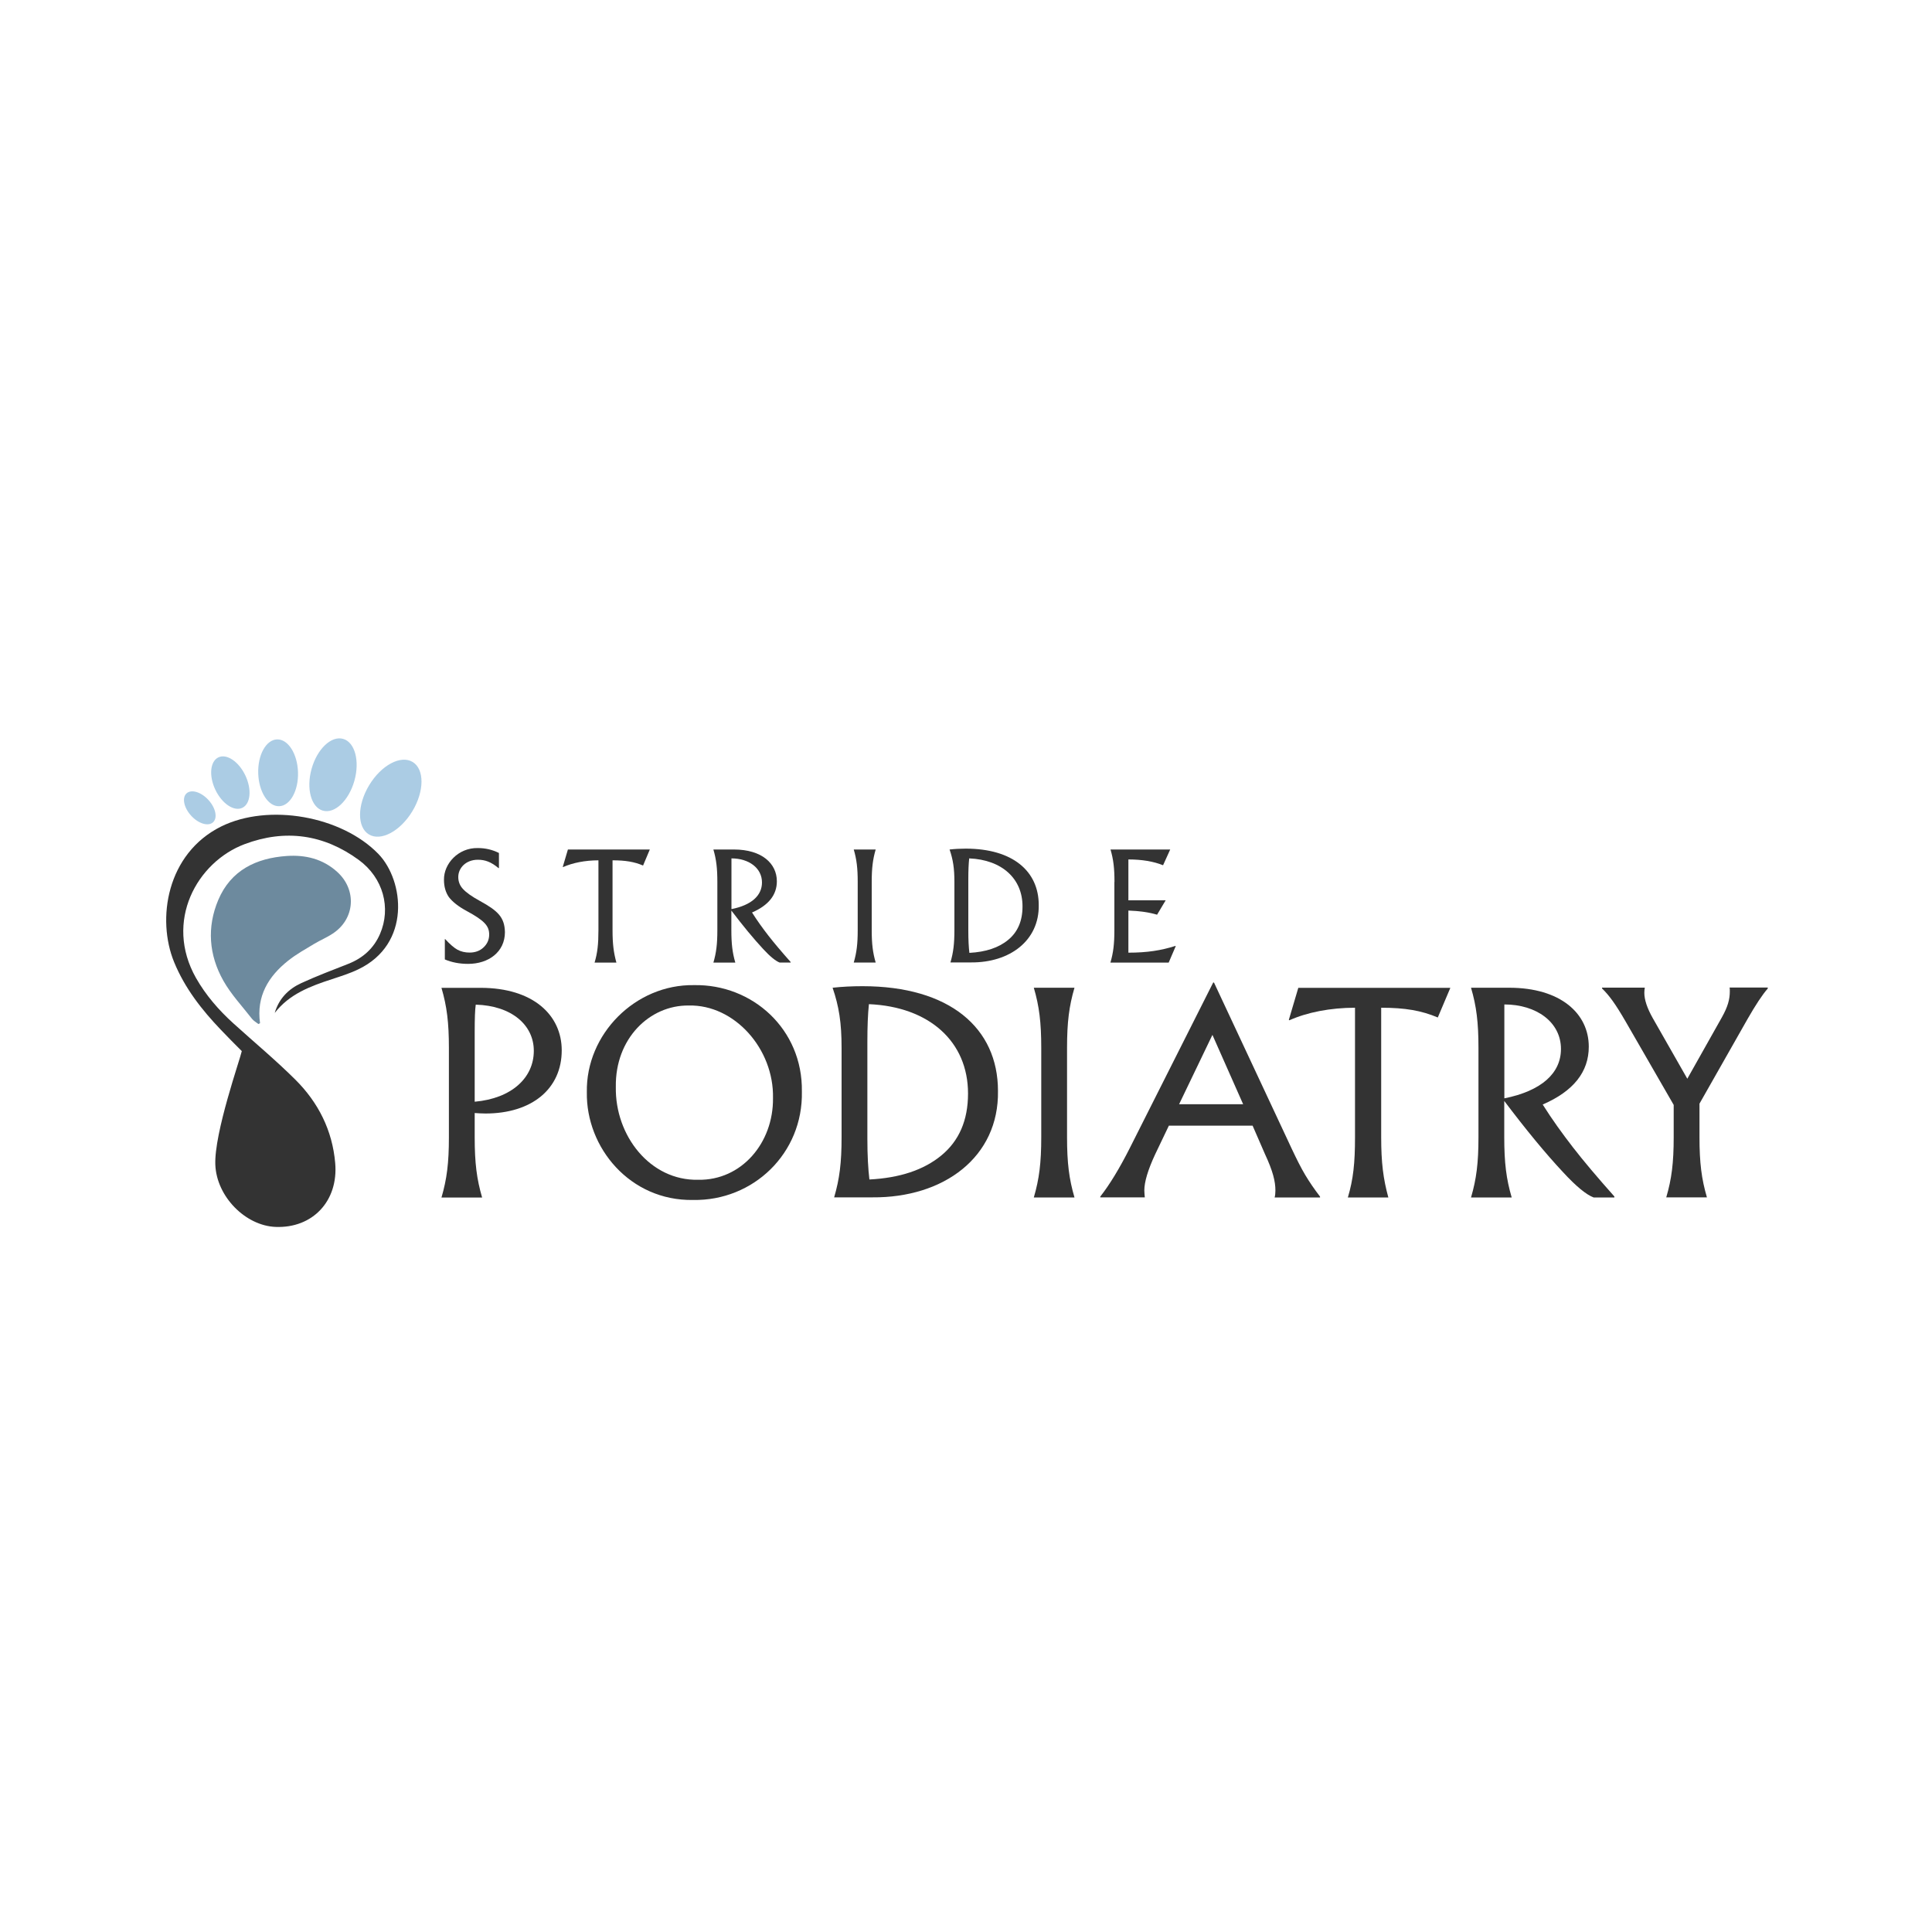
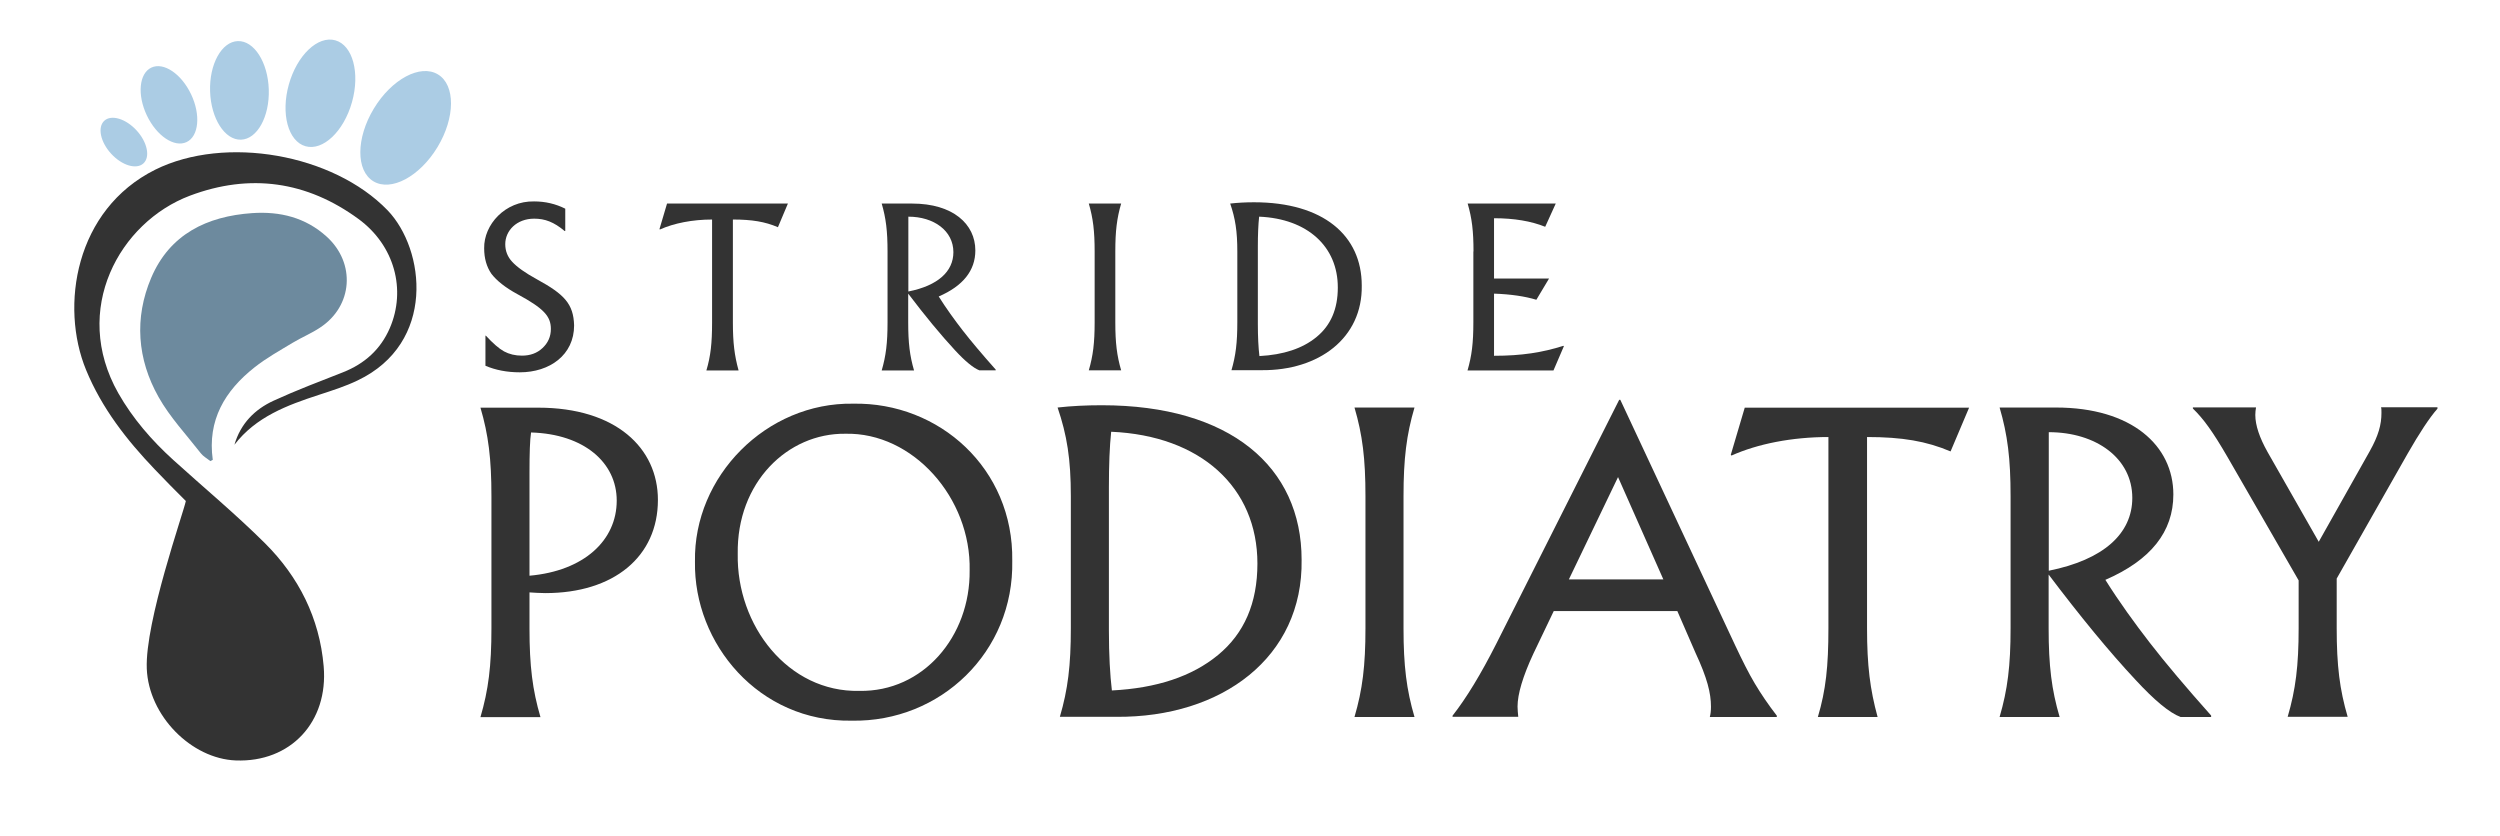
- <svg xmlns="http://www.w3.org/2000/svg" version="1.1" id="Layer_1" x="0px" y="0px" viewBox="0 0 2000 2000" style="enable-background:new 0 0 2000 2000;" xml:space="preserve">
+ <svg xmlns="http://www.w3.org/2000/svg" version="1.1" id="Layer_1" x="0px" y="0px" viewBox="119.92 736.59 1753.95 586.48" style="enable-background:new 119.92 736.59 1753.95 586.48;" xml:space="preserve">
  <style type="text/css">
	.st0{fill:#333333;}
	.st1{fill:#6D8A9E;}
	.st2{fill:#ABCCE4;}
</style>
  <g>
    <path class="st0" d="M502.5,1152.7c-4,0-7.7-0.3-11.1-0.5v25.2c0,26.5,2.1,43.2,7.7,62.3h-42.1c5.6-19.1,7.7-35.8,7.7-62.3v-92.5   c0-26.5-2.1-43.2-7.7-62.3h40.5c54.6,0,84,28.4,84,64.7C581.5,1127.2,550.5,1152.7,502.5,1152.7z M492.5,1040   c-0.8,5-1.1,14.6-1.1,28.4v72.1c38.4-3.4,61.2-24.9,61.2-52.7C552.6,1061.2,529.8,1041.1,492.5,1040z" />
    <path class="st0" d="M717.5,1242.2c-65.2,1.1-111-54.1-110-111.6c-1.1-59.9,50.1-111.8,111-110.8c60.4-1.1,112.6,45.6,111.6,110.2   C831.4,1194,779.7,1243.3,717.5,1242.2z M722.8,1221.3c44.8,0.8,77.9-38.2,77.4-84.5c1.1-50.9-39.8-97-87.2-95.9   c-40.5-0.5-76.3,34.2-75.5,84.3C636.6,1175.5,672.9,1222.4,722.8,1221.3z" />
    <path class="st0" d="M871.2,1084.8c0-26.2-2.7-42.9-9.3-62.3c9.8-1.1,20.1-1.6,31-1.6c90.1,0,140.2,43.2,140.2,108.4   c1.1,68.4-55.9,110.8-130.1,110.2h-39.5c5.6-19.1,7.7-35.8,7.7-62.3V1084.8z M899.5,1039.5c-1.1,10.3-1.6,23.3-1.6,39v100.4   c0,17.2,0.8,31.3,2.1,42.1c31.3-1.6,56.2-9.8,74.5-24.9c18.3-15.1,27.6-36.3,27.6-64.1C1002.1,1078.5,962.3,1042.2,899.5,1039.5z" />
    <path class="st0" d="M1077.9,1084.8c0-26.5-2.1-43.2-7.7-62.3h42.1c-5.6,19.1-7.7,35.8-7.7,62.3v92.5c0,26.5,2.1,43.2,7.7,62.3   h-42.1c5.6-19.1,7.7-35.8,7.7-62.3V1084.8z" />
    <path class="st0" d="M1366.4,1239.6h-46.9c0.5-1.9,0.8-4.2,0.8-7.2c0-9.5-2.6-20.1-10.9-37.9l-12.7-29.2H1210l-14.3,29.9   c-7.4,15.9-11.1,28.4-11.1,37.1c0,2.4,0.3,4.8,0.5,7.2H1139v-0.8c9.8-12.5,19.9-29.2,30.5-50.1l86.4-171.5h0.8l80.6,172.3   c5,10.6,9.5,19.6,13.8,26.8s9.3,14.6,15.4,22.5V1239.6z M1220.6,1143.1h66.3l-31.8-71.8L1220.6,1143.1z" />
    <path class="st0" d="M1402.8,1043.2c-25.7,0-49.8,4.8-68.1,13l-0.5-0.5l9.8-33.1h157.4l-13,30.7c-17-7.2-33.9-10.1-58.6-10.1v134.1   c0,26.2,2.1,42.9,7.4,62.3h-41.9c5.6-18.8,7.4-35.5,7.4-62.3V1043.2z" />
    <path class="st0" d="M1671.2,1239.6h-21.5c-7.7-2.9-18.3-11.7-31.5-26c-18.8-20.1-39-44.8-61-73.9v37.6c0,26.5,2.1,43.2,7.7,62.3   h-42.1c5.6-19.1,7.7-35.8,7.7-62.3v-92.5c0-26.5-2.1-43.2-7.7-62.3h39.5c53.3,0,82.4,26.8,82.4,61c0,26.2-15.9,46.1-47.7,59.9   c9.8,15.6,20.4,30.2,31.3,44.3s25.2,31,42.9,50.9V1239.6z M1557.3,1137c38.4-7.7,58.6-26,58.6-51.1c0-27.8-25.4-46.1-58.6-46.1   V1137z" />
    <path class="st0" d="M1830,1022.5v0.8c-5.8,6.6-12.7,17.2-20.9,31.5l-49.8,87.7v34.7c0,26.5,2.1,43.2,7.7,62.3h-42.1   c5.6-19.1,7.7-35.8,7.7-62.3v-33.4l-49.8-86.4c-10.6-18.3-17-27-24.4-34.2v-0.8h44.3c-0.3,1.9-0.5,3.4-0.5,5.3   c0,7.2,2.9,15.9,8.7,26.2l35.8,62.8l35.8-63.6c6.1-10.9,8.2-18.6,8.2-26.8c0-1.9,0-3.2-0.3-4H1830z" />
  </g>
  <g>
    <path class="st0" d="M460.2,972.1h0.6c4.9,5.3,9.1,9,12.7,11c3.7,2,7.9,3,12.6,3c5.7,0,10.6-1.7,14.4-5.3c3.9-3.6,5.9-8.1,5.9-13.4   c0-8.9-4.9-14.4-23.4-24.4c-8.7-4.7-14.7-9.6-18.3-14.3c-3.4-4.9-5.1-10.9-5.1-17.9c-0.3-16.6,14.7-33.3,35-32.9   c7.9,0,15.1,1.7,21.9,5.1v15.6l-0.4,0.1c-7.6-6.4-13.9-8.7-21.4-8.7c-12.3,0-20.3,8.4-20.3,17.9c0,4.7,1.6,8.9,4.9,12.4   c3.3,3.6,9,7.7,17.4,12.3c19,10.4,25.6,17.1,26,32.3c0,20.7-17.1,32.9-38.1,32.9c-9,0-17.1-1.6-24.1-4.6V972.1z" />
    <path class="st0" d="M619.6,890.6c-13.9,0-26.9,2.6-36.7,7l-0.3-0.3l5.3-17.9h84.8l-7,16.6c-9.1-3.9-18.3-5.4-31.6-5.4v72.3   c0,14.1,1.1,23.1,4,33.6h-22.6c3-10.1,4-19.1,4-33.6V890.6z" />
    <path class="st0" d="M818.6,996.4H807c-4.1-1.6-9.9-6.3-17-14c-10.1-10.9-21-24.1-32.9-39.8v20.3c0,14.3,1.1,23.3,4.1,33.6h-22.7   c3-10.3,4.1-19.3,4.1-33.6V913c0-14.3-1.1-23.3-4.1-33.6h21.3c28.7,0,44.4,14.4,44.4,32.9c0,14.1-8.6,24.9-25.7,32.3   c5.3,8.4,11,16.3,16.9,23.9c5.9,7.6,13.6,16.7,23.1,27.4V996.4z M757.2,941.1c20.7-4.1,31.6-14,31.6-27.6c0-15-13.7-24.9-31.6-24.9   V941.1z" />
    <path class="st0" d="M887.9,913c0-14.3-1.1-23.3-4.1-33.6h22.7c-3,10.3-4.1,19.3-4.1,33.6v49.8c0,14.3,1.1,23.3,4.1,33.6h-22.7   c3-10.3,4.1-19.3,4.1-33.6V913z" />
    <path class="st0" d="M988,913c0-14.1-1.4-23.1-5-33.6c5.3-0.6,10.9-0.9,16.7-0.9c48.6,0,75.6,23.3,75.6,58.4   c0.6,36.9-30.1,59.7-70.1,59.4h-21.3c3-10.3,4.1-19.3,4.1-33.6V913z M1003.3,888.6c-0.6,5.6-0.9,12.6-0.9,21v54.1   c0,9.3,0.4,16.9,1.1,22.7c16.9-0.9,30.3-5.3,40.1-13.4c9.9-8.1,14.9-19.6,14.9-34.6C1058.6,909.6,1037.2,890,1003.3,888.6z" />
    <path class="st0" d="M1153.7,913c0-14.3-1.1-23.3-4.1-33.6h61.8l-7.4,16.3c-9.9-4-21.9-6-35.9-6V932h38.6l-8.9,14.9   c-7.9-2.4-17.9-3.9-29.7-4.3v43.6c19.4,0,33.9-2.3,48.7-7l0.3,0.3l-7.3,17h-60.3c3-10.3,4.1-19.3,4.1-33.6V913z" />
  </g>
  <g>
    <path class="st0" d="M180.3,996.1c11,26.8,28.5,49.2,48.3,69.9c7.1,7.5,14.4,14.8,21.7,22.1c-1.6,8-28.7,84.7-27.4,117.6   c1.3,33.1,31.3,63.2,62.4,64.4c38.4,1.5,65.1-26.9,61.7-66.1c-2.9-33.8-17.5-62.7-41.2-86.3c-20.5-20.4-42.8-38.9-64.3-58.4   c-15.1-13.7-28.4-29-38.6-46.9c-33.2-58.7,1-119.9,50.2-138.5c42.2-15.9,82.1-10.2,118.3,16.3c25.4,18.6,33.6,49.7,22,76.6   c-6.5,15-17.7,25-32.9,31c-16.3,6.4-32.7,12.6-48.6,19.9c-13.3,6.1-23.2,16.1-27.5,30.9c15.1-19.6,36.9-27.7,59.3-35   c9.1-3,18.4-5.9,27.1-10.1c55.1-26.2,47.5-91.9,21-119.4c-38.2-39.5-113.8-52.8-162.9-28.5C172.6,883.6,161.9,951.4,180.3,996.1z" />
    <path class="st1" d="M269.2,1059.2c-3.9-27.9,8.6-48.5,29.2-64.8c8.3-6.6,17.7-11.8,26.8-17.3c6.3-3.8,13.2-6.6,19.3-10.7   c23-15.1,25.1-45.2,4.6-63.8c-14.9-13.5-32.8-17.8-52.2-16.5c-31.8,2.2-57.9,14.8-70.9,45.4c-12,28.3-9.8,57.1,5.2,83.7   c8,14.2,19.5,26.4,29.6,39.4c1.7,2.2,4.5,3.7,6.7,5.5C268.1,1059.8,268.6,1059.5,269.2,1059.2z" />
    <ellipse transform="matrix(0.5169 -0.8561 0.8561 0.5169 -511.9517 745.467)" class="st2" cx="404.5" cy="826.3" rx="43.8" ry="26.1" />
    <ellipse transform="matrix(0.2705 -0.9627 0.9627 0.2705 -520.6307 917.0292)" class="st2" cx="344.8" cy="802" rx="38.6" ry="23" />
    <ellipse transform="matrix(0.9995 -3.182384e-02 3.182384e-02 0.9995 -25.3126 9.5687)" class="st2" cx="287.9" cy="800" rx="20.6" ry="34.6" />
    <ellipse transform="matrix(0.9038 -0.4281 0.4281 0.9038 -323.8083 180.0325)" class="st2" cx="238.4" cy="810.1" rx="17.2" ry="28.9" />
    <ellipse transform="matrix(0.7371 -0.6758 0.6758 0.7371 -510.7819 359.585)" class="st2" cx="206.8" cy="836.3" rx="12.1" ry="20.3" />
  </g>
</svg>
